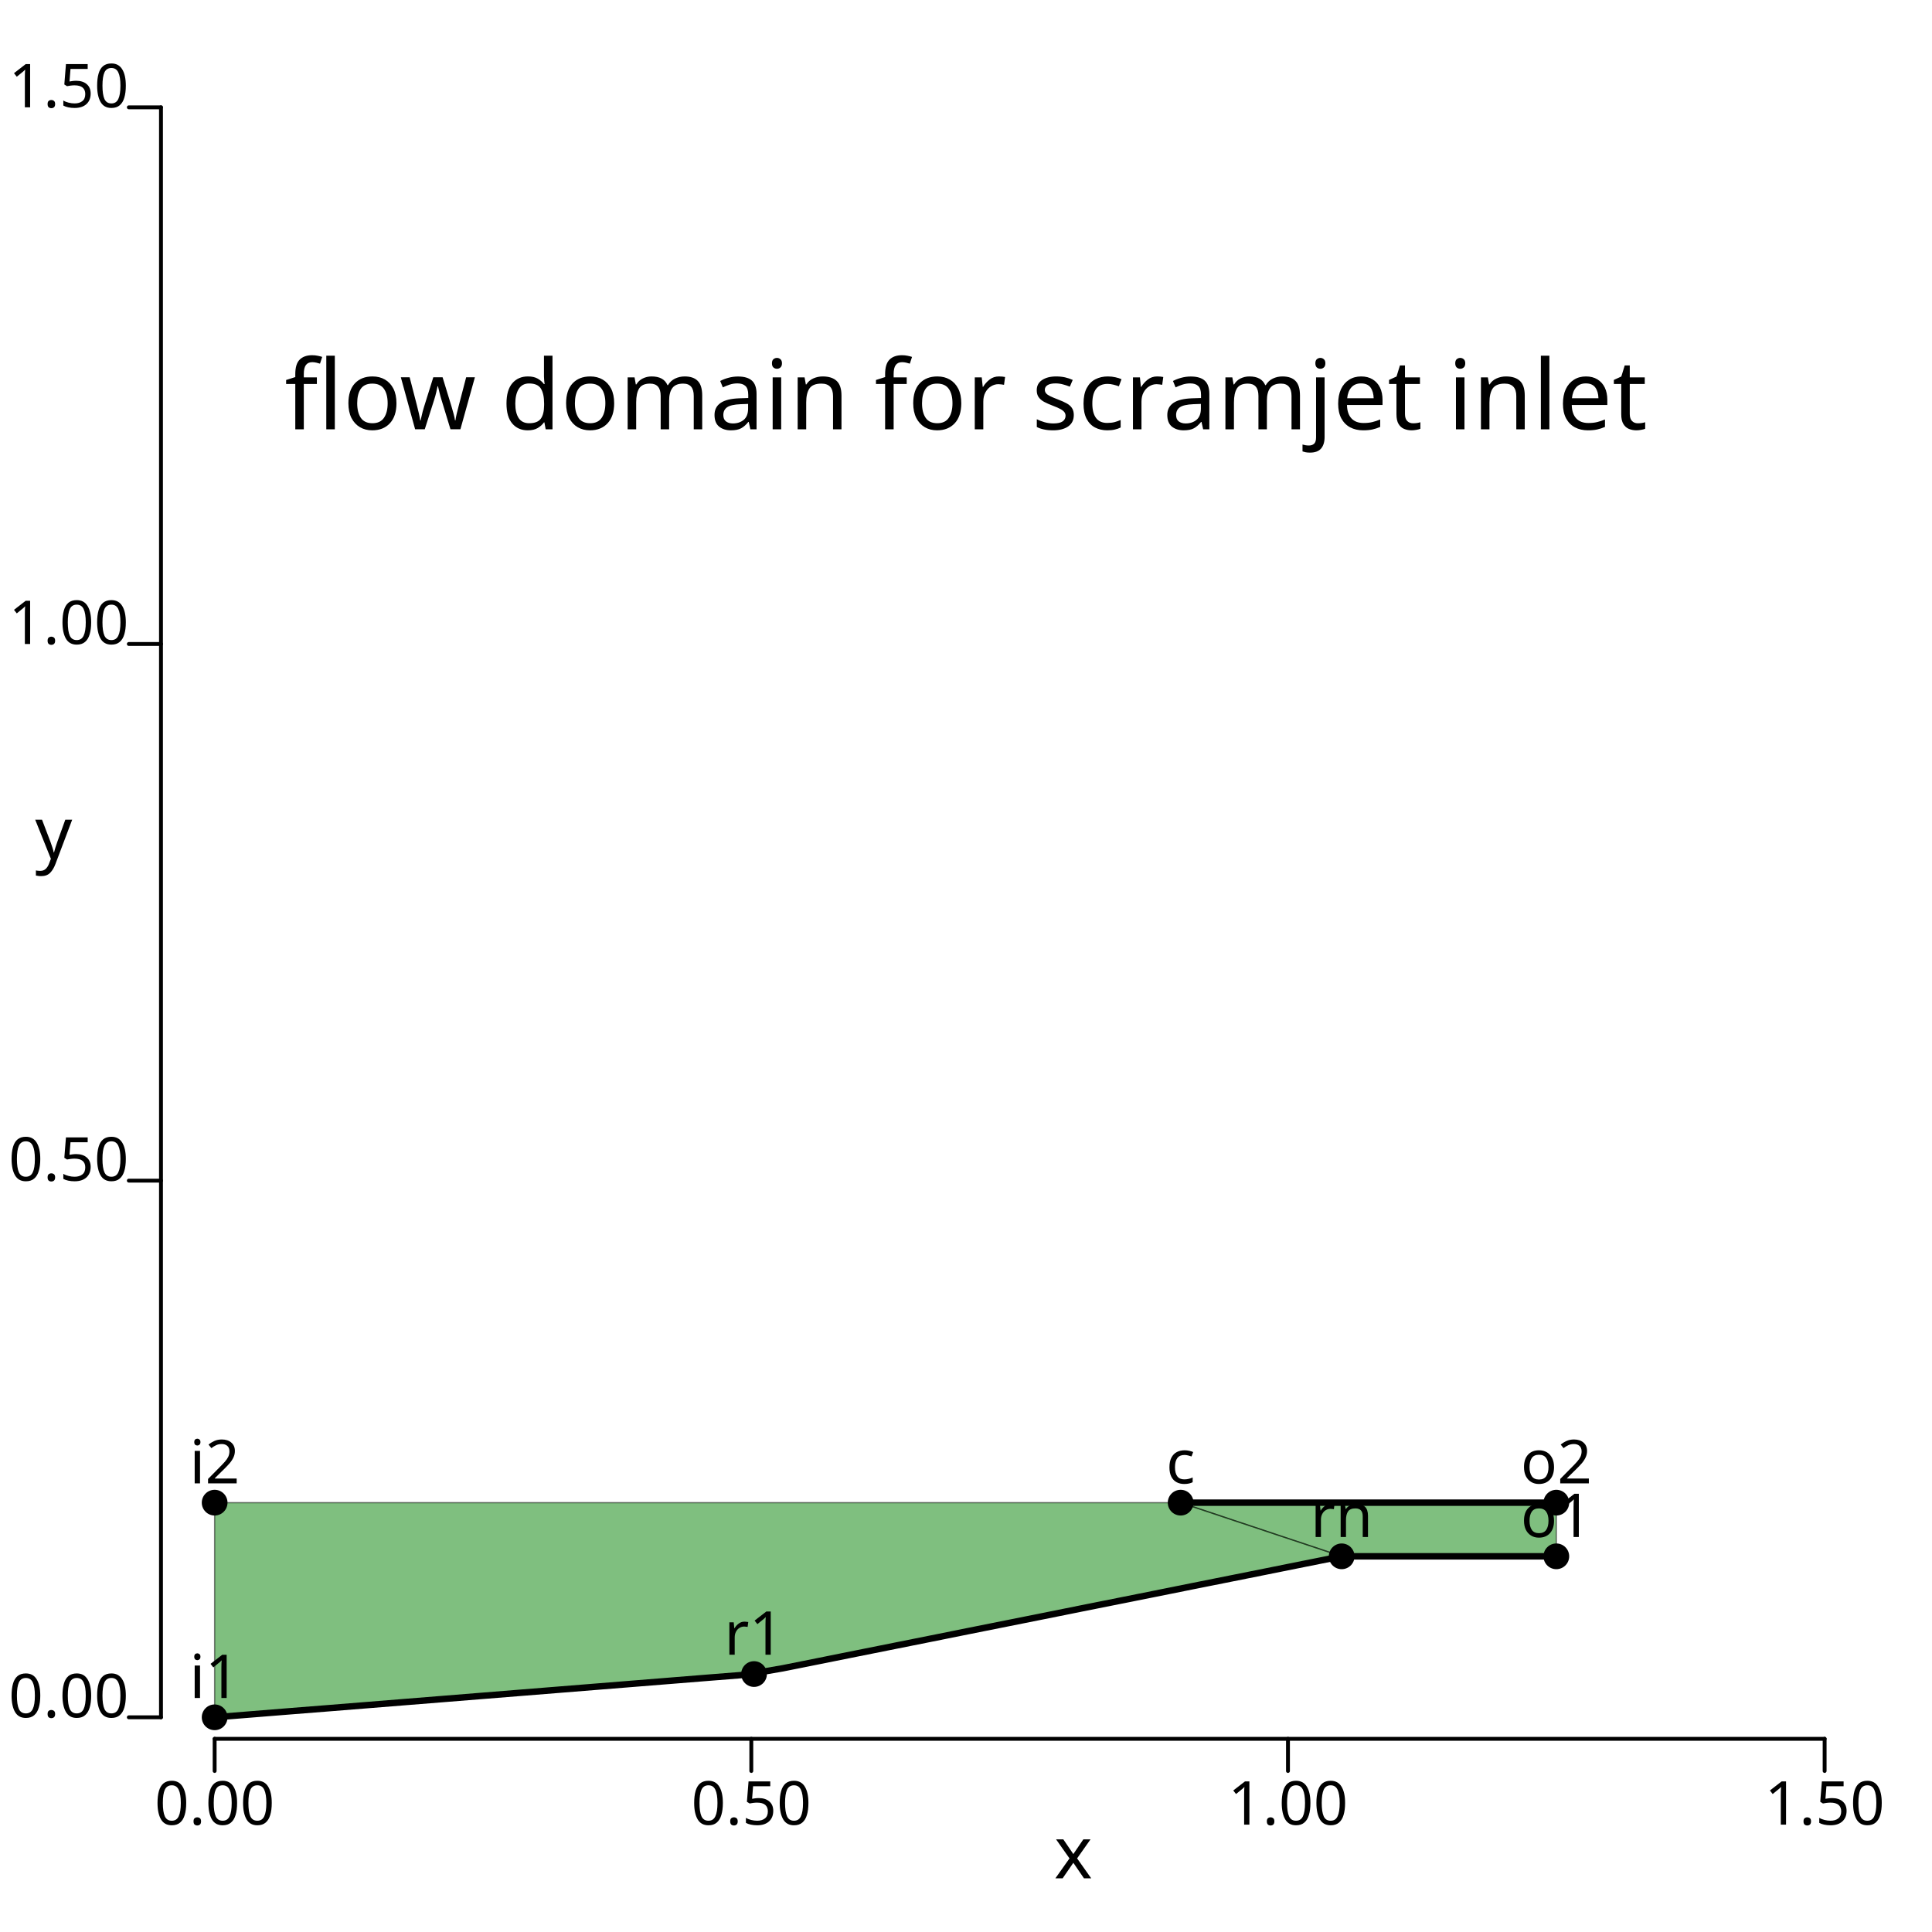
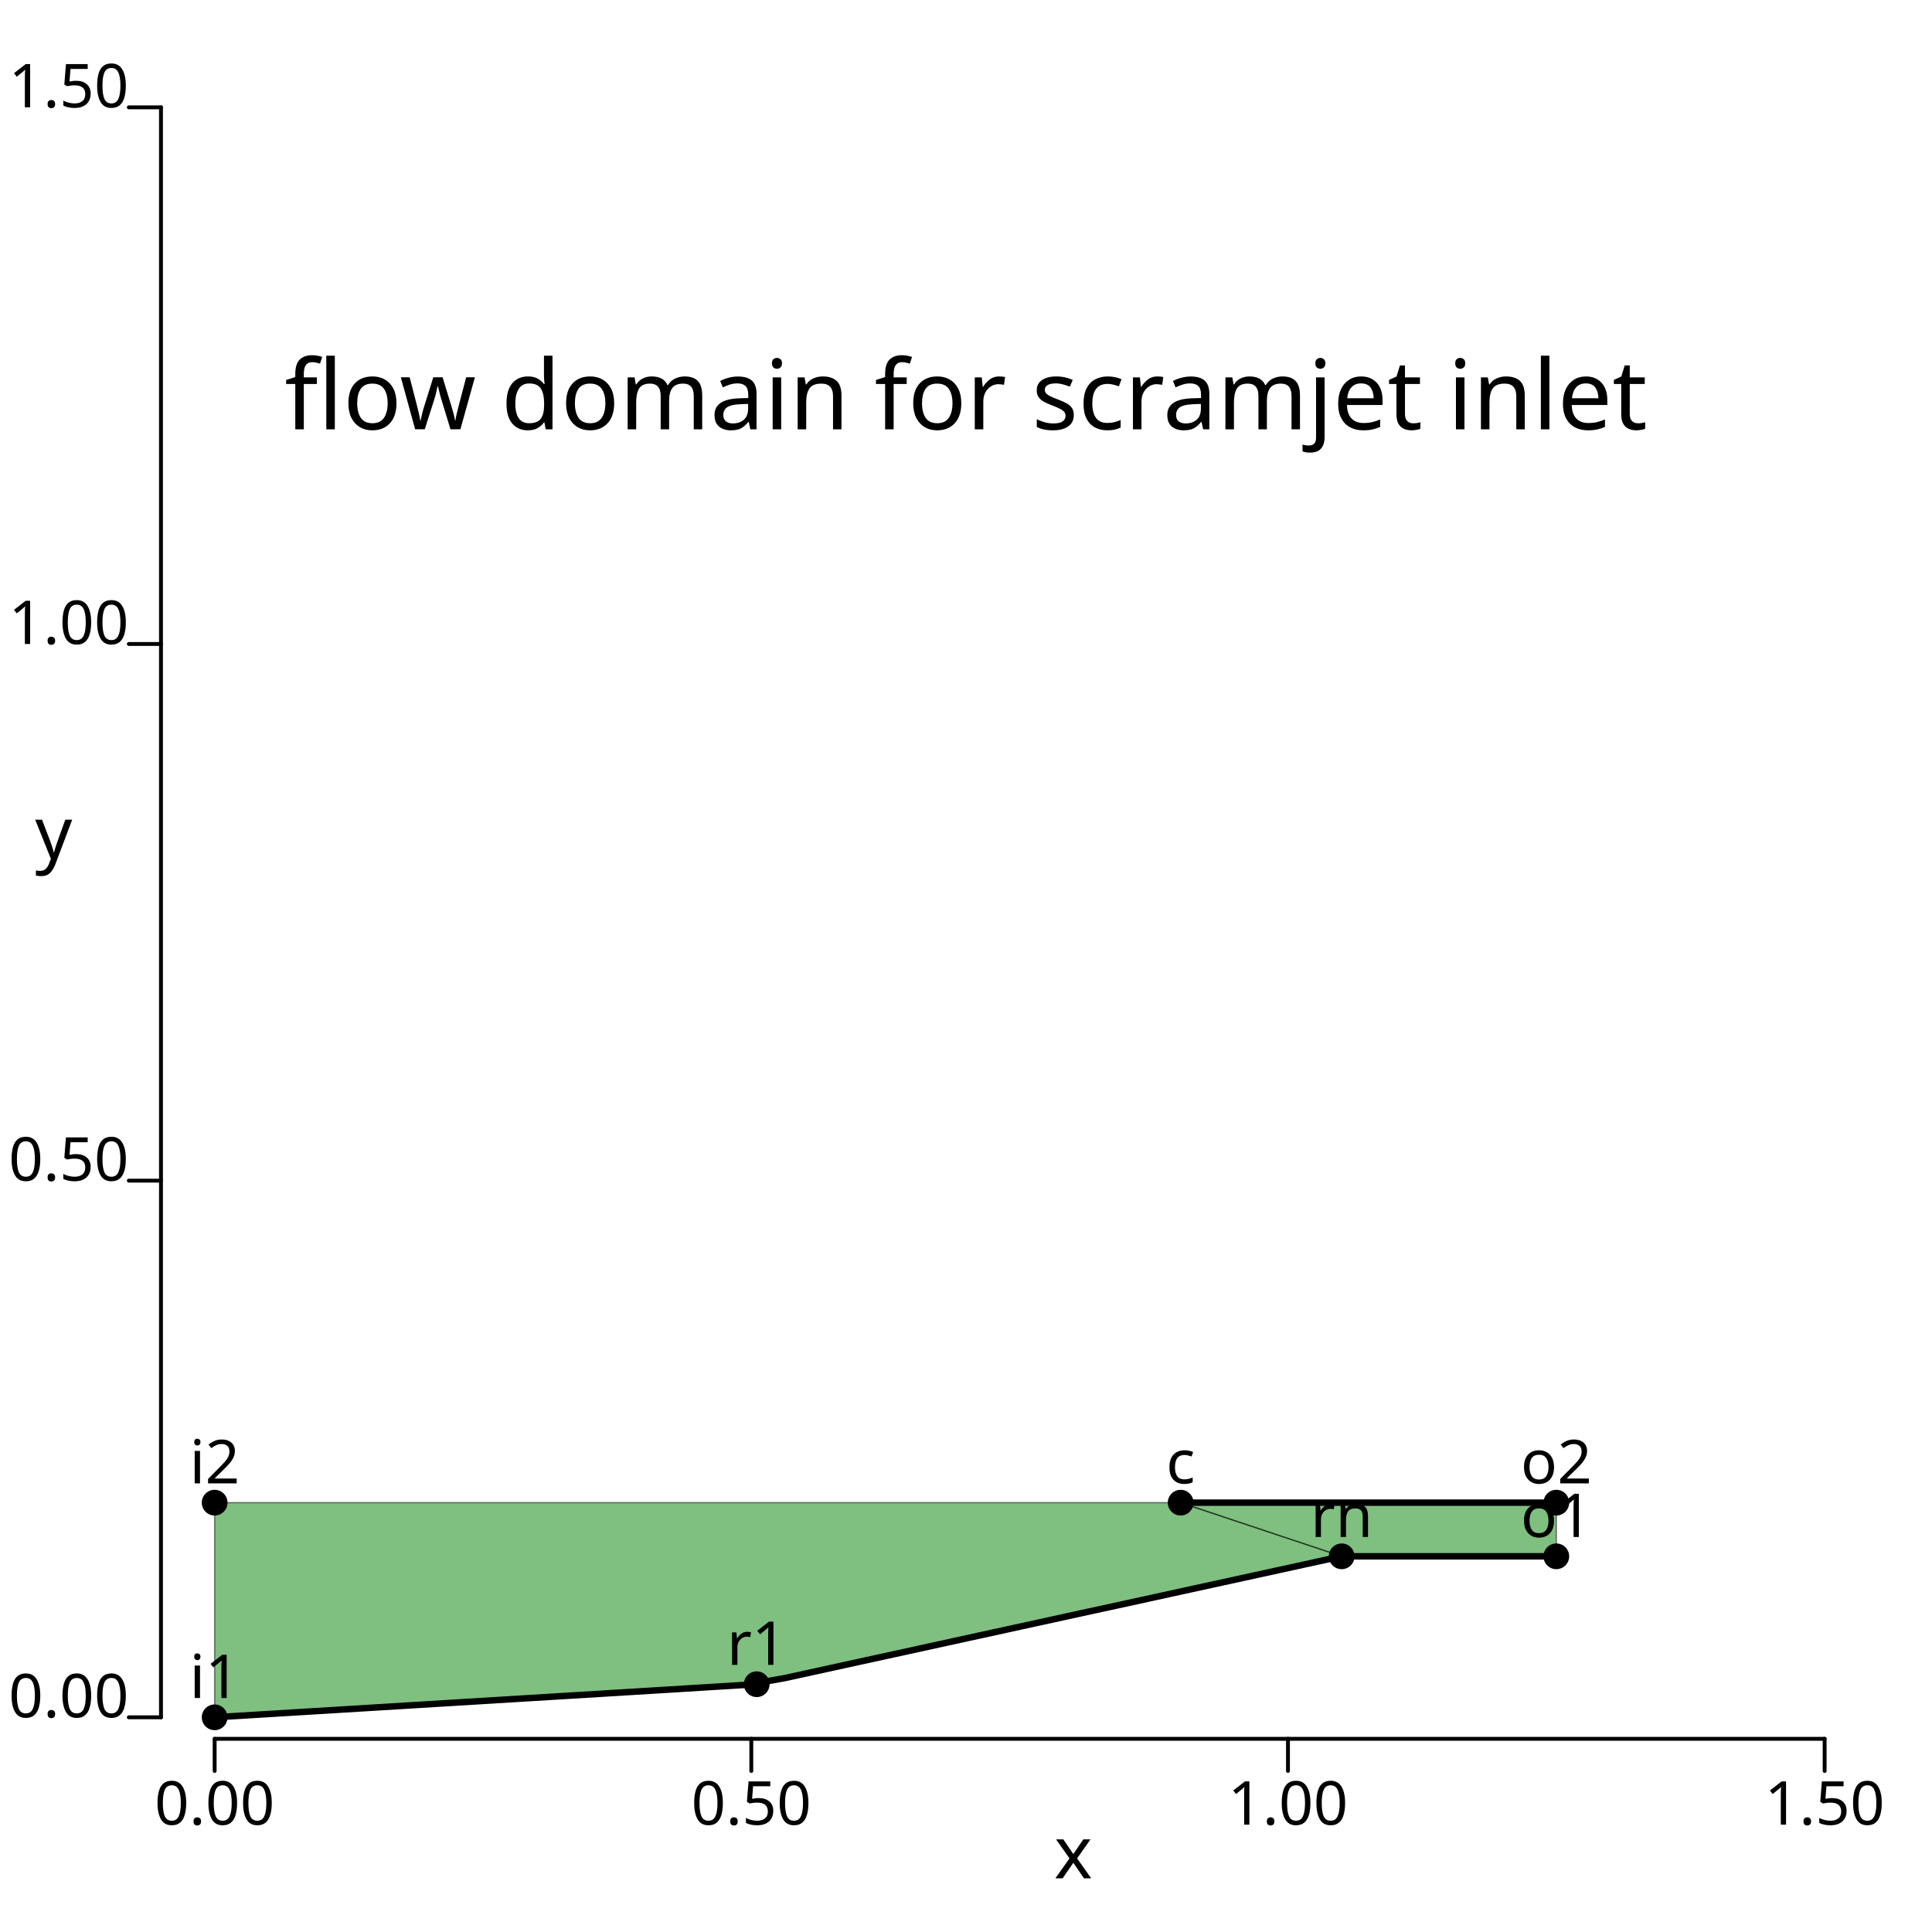
<svg width="425.20" height="425.20" version="1.0">
  <text x="212.60" y="94.49" style="font-size:16pt;text-anchor:middle;fill:black;stroke:none;font-weight:normal;font-family:sanserif">flow domain for scramjet inlet</text>
  <polygon points="295.28,342.52 296.85,342.52 298.43,342.52 300.00,342.52 301.57,342.52 303.15,342.52 304.72,342.52 306.30,342.52 307.87,342.52 309.45,342.52 311.02,342.52 312.60,342.52 314.17,342.52 315.75,342.52 317.32,342.52 318.90,342.52 320.47,342.52 322.05,342.52 323.62,342.52 325.20,342.52 326.77,342.52 328.35,342.52 329.92,342.52 331.50,342.52 333.07,342.52 334.65,342.52 336.22,342.52 337.80,342.52 339.37,342.52 340.94,342.52 342.52,342.52 342.52,342.13 342.52,341.73 342.52,341.34 342.52,340.94 342.52,340.55 342.52,340.16 342.52,339.76 342.52,339.37 342.52,338.98 342.52,338.58 342.52,338.19 342.52,337.80 342.52,337.40 342.52,337.01 342.52,336.61 342.52,336.22 342.52,335.83 342.52,335.43 342.52,335.04 342.52,334.65 342.52,334.25 342.52,333.86 342.52,333.46 342.52,333.07 342.52,332.68 342.52,332.28 342.52,331.89 342.52,331.50 342.52,331.10 342.52,330.71 339.76,330.71 337.01,330.71 334.25,330.71 331.50,330.71 328.74,330.71 325.98,330.71 323.23,330.71 320.47,330.71 317.72,330.71 314.96,330.71 312.20,330.71 309.45,330.71 306.69,330.71 303.94,330.71 301.18,330.71 298.43,330.71 295.67,330.71 292.91,330.71 290.16,330.71 287.40,330.71 284.65,330.71 281.89,330.71 279.13,330.71 276.38,330.71 273.62,330.71 270.87,330.71 268.11,330.71 265.35,330.71 262.60,330.71 259.84,330.71 261.02,331.10 262.20,331.50 263.39,331.89 264.57,332.28 265.75,332.68 266.93,333.07 268.11,333.46 269.29,333.86 270.47,334.25 271.65,334.65 272.83,335.04 274.02,335.43 275.20,335.83 276.38,336.22 277.56,336.61 278.74,337.01 279.92,337.40 281.10,337.80 282.28,338.19 283.46,338.58 284.65,338.98 285.83,339.37 287.01,339.76 288.19,340.16 289.37,340.55 290.55,340.94 291.73,341.34 292.91,341.73 294.09,342.13 295.28,342.52" style="fill:green;fill-opacity:0.5" />
  <polygon points="295.28,342.52 296.85,342.52 298.43,342.52 300.00,342.52 301.57,342.52 303.15,342.52 304.72,342.52 306.30,342.52 307.87,342.52 309.45,342.52 311.02,342.52 312.60,342.52 314.17,342.52 315.75,342.52 317.32,342.52 318.90,342.52 320.47,342.52 322.05,342.52 323.62,342.52 325.20,342.52 326.77,342.52 328.35,342.52 329.92,342.52 331.50,342.52 333.07,342.52 334.65,342.52 336.22,342.52 337.80,342.52 339.37,342.52 340.94,342.52 342.52,342.52 342.52,342.13 342.52,341.73 342.52,341.34 342.52,340.94 342.52,340.55 342.52,340.16 342.52,339.76 342.52,339.37 342.52,338.98 342.52,338.58 342.52,338.19 342.52,337.80 342.52,337.40 342.52,337.01 342.52,336.61 342.52,336.22 342.52,335.83 342.52,335.43 342.52,335.04 342.52,334.65 342.52,334.25 342.52,333.86 342.52,333.46 342.52,333.07 342.52,332.68 342.52,332.28 342.52,331.89 342.52,331.50 342.52,331.10 342.52,330.71 339.76,330.71 337.01,330.71 334.25,330.71 331.50,330.71 328.74,330.71 325.98,330.71 323.23,330.71 320.47,330.71 317.72,330.71 314.96,330.71 312.20,330.71 309.45,330.71 306.69,330.71 303.94,330.71 301.18,330.71 298.43,330.71 295.67,330.71 292.91,330.71 290.16,330.71 287.40,330.71 284.65,330.71 281.89,330.71 279.13,330.71 276.38,330.71 273.62,330.71 270.87,330.71 268.11,330.71 265.35,330.71 262.60,330.71 259.84,330.71 261.02,331.10 262.20,331.50 263.39,331.89 264.57,332.28 265.75,332.68 266.93,333.07 268.11,333.46 269.29,333.86 270.47,334.25 271.65,334.65 272.83,335.04 274.02,335.43 275.20,335.83 276.38,336.22 277.56,336.61 278.74,337.01 279.92,337.40 281.10,337.80 282.28,338.19 283.46,338.58 284.65,338.98 285.83,339.37 287.01,339.76 288.19,340.16 289.37,340.55 290.55,340.94 291.73,341.34 292.91,341.73 294.09,342.13 295.28,342.52" style="fill:none;stroke:black;stroke-width:0.28;stroke-linecap:round;stroke-opacity:0.5" />
-   <polygon points="47.24,377.95 55.58,377.28 63.92,376.61 72.26,375.95 80.60,375.28 88.94,374.61 97.28,373.94 105.62,373.27 113.96,372.60 122.30,371.93 130.64,371.26 138.98,370.59 147.32,369.92 155.65,369.25 163.99,368.59 172.23,367.17 180.43,365.53 188.64,363.88 196.84,362.24 205.04,360.60 213.24,358.95 221.45,357.31 229.65,355.67 237.85,354.02 246.06,352.38 254.26,350.74 262.46,349.09 270.67,347.45 278.87,345.81 287.07,344.16 295.28,342.52 294.09,342.13 292.91,341.73 291.73,341.34 290.55,340.94 289.37,340.55 288.19,340.16 287.01,339.76 285.83,339.37 284.65,338.98 283.46,338.58 282.28,338.19 281.10,337.80 279.92,337.40 278.74,337.01 277.56,336.61 276.38,336.22 275.20,335.83 274.02,335.43 272.83,335.04 271.65,334.65 270.47,334.25 269.29,333.86 268.11,333.46 266.93,333.07 265.75,332.68 264.57,332.28 263.39,331.89 262.20,331.50 261.02,331.10 259.84,330.71 252.76,330.71 245.67,330.71 238.58,330.71 231.50,330.71 224.41,330.71 217.32,330.71 210.24,330.71 203.15,330.71 196.06,330.71 188.98,330.71 181.89,330.71 174.80,330.71 167.72,330.71 160.63,330.71 153.54,330.71 146.46,330.71 139.37,330.71 132.28,330.71 125.20,330.71 118.11,330.71 111.02,330.71 103.94,330.71 96.85,330.71 89.76,330.71 82.68,330.71 75.59,330.71 68.50,330.71 61.42,330.71 54.33,330.71 47.24,330.71 47.24,332.28 47.24,333.86 47.24,335.43 47.24,337.01 47.24,338.58 47.24,340.16 47.24,341.73 47.24,343.31 47.24,344.88 47.24,346.46 47.24,348.03 47.24,349.61 47.24,351.18 47.24,352.76 47.24,354.33 47.24,355.91 47.24,357.48 47.24,359.06 47.24,360.63 47.24,362.20 47.24,363.78 47.24,365.35 47.24,366.93 47.24,368.50 47.24,370.08 47.24,371.65 47.24,373.23 47.24,374.80 47.24,376.38 47.24,377.95" style="fill:green;fill-opacity:0.5" />
-   <polygon points="47.24,377.95 55.58,377.28 63.92,376.61 72.26,375.95 80.60,375.28 88.94,374.61 97.28,373.94 105.62,373.27 113.96,372.60 122.30,371.93 130.64,371.26 138.98,370.59 147.32,369.92 155.65,369.25 163.99,368.59 172.23,367.17 180.43,365.53 188.64,363.88 196.84,362.24 205.04,360.60 213.24,358.95 221.45,357.31 229.65,355.67 237.85,354.02 246.06,352.38 254.26,350.74 262.46,349.09 270.67,347.45 278.87,345.81 287.07,344.16 295.28,342.52 294.09,342.13 292.91,341.73 291.73,341.34 290.55,340.94 289.37,340.55 288.19,340.16 287.01,339.76 285.83,339.37 284.65,338.98 283.46,338.58 282.28,338.19 281.10,337.80 279.92,337.40 278.74,337.01 277.56,336.61 276.38,336.22 275.20,335.83 274.02,335.43 272.83,335.04 271.65,334.65 270.47,334.25 269.29,333.86 268.11,333.46 266.93,333.07 265.75,332.68 264.57,332.28 263.39,331.89 262.20,331.50 261.02,331.10 259.84,330.71 252.76,330.71 245.67,330.71 238.58,330.71 231.50,330.71 224.41,330.71 217.32,330.71 210.24,330.71 203.15,330.71 196.06,330.71 188.98,330.71 181.89,330.71 174.80,330.71 167.72,330.71 160.63,330.71 153.54,330.71 146.46,330.71 139.37,330.71 132.28,330.71 125.20,330.71 118.11,330.71 111.02,330.71 103.94,330.71 96.85,330.71 89.76,330.71 82.68,330.71 75.59,330.71 68.50,330.71 61.42,330.71 54.33,330.71 47.24,330.71 47.24,332.28 47.24,333.86 47.24,335.43 47.24,337.01 47.24,338.58 47.24,340.16 47.24,341.73 47.24,343.31 47.24,344.88 47.24,346.46 47.24,348.03 47.24,349.61 47.24,351.18 47.24,352.76 47.24,354.33 47.24,355.91 47.24,357.48 47.24,359.06 47.24,360.63 47.24,362.20 47.24,363.78 47.24,365.35 47.24,366.93 47.24,368.50 47.24,370.08 47.24,371.65 47.24,373.23 47.24,374.80 47.24,376.38 47.24,377.95" style="fill:none;stroke:black;stroke-width:0.28;stroke-linecap:round;stroke-opacity:0.5" />
-   <path d="M 47.24,377.95 L 55.58,377.28 L 63.92,376.61 L 72.26,375.95 L 80.60,375.28 L 88.94,374.61 L 97.28,373.94 L 105.62,373.27 L 113.96,372.60 L 122.30,371.93 L 130.64,371.26 L 138.98,370.59 L 147.32,369.92 L 155.65,369.25 L 163.99,368.59 L 172.23,367.17 L 180.43,365.53 L 188.64,363.88 L 196.84,362.24 L 205.04,360.60 L 213.24,358.95 L 221.45,357.31 L 229.65,355.67 L 237.85,354.02 L 246.06,352.38 L 254.26,350.74 L 262.46,349.09 L 270.67,347.45 L 278.87,345.81 L 287.07,344.16 L 295.28,342.52" style="fill:none;stroke:black;stroke-width:1.42;stroke-linecap:round;stroke-opacity:1" />
+   <polygon points="47.24,377.95 55.61,377.44 63.97,376.93 72.33,376.42 80.69,375.91 89.05,375.40 97.41,374.89 105.77,374.38 114.13,373.87 122.49,373.36 130.85,372.85 139.21,372.34 147.58,371.83 155.94,371.31 164.30,370.80 172.53,369.36 180.71,367.57 188.89,365.78 197.08,363.99 205.26,362.20 213.44,360.41 221.63,358.62 229.81,356.83 237.99,355.04 246.18,353.26 254.36,351.47 262.54,349.68 270.73,347.89 278.91,346.10 287.09,344.31 295.28,342.52 294.09,342.13 292.91,341.73 291.73,341.34 290.55,340.94 289.37,340.55 288.19,340.16 287.01,339.76 285.83,339.37 284.65,338.98 283.46,338.58 282.28,338.19 281.10,337.80 279.92,337.40 278.74,337.01 277.56,336.61 276.38,336.22 275.20,335.83 274.02,335.43 272.83,335.04 271.65,334.65 270.47,334.25 269.29,333.86 268.11,333.46 266.93,333.07 265.75,332.68 264.57,332.28 263.39,331.89 262.20,331.50 261.02,331.10 259.84,330.71 252.76,330.71 245.67,330.71 238.58,330.71 231.50,330.71 224.41,330.71 217.32,330.71 210.24,330.71 203.15,330.71 196.06,330.71 188.98,330.71 181.89,330.71 174.80,330.71 167.72,330.71 160.63,330.71 153.54,330.71 146.46,330.71 139.37,330.71 132.28,330.71 125.20,330.71 118.11,330.71 111.02,330.71 103.94,330.71 96.85,330.71 89.76,330.71 82.68,330.71 75.59,330.71 68.50,330.71 61.42,330.71 54.33,330.71 47.24,330.71 47.24,332.28 47.24,333.86 47.24,335.43 47.24,337.01 47.24,338.58 47.24,340.16 47.24,341.73 47.24,343.31 47.24,344.88 47.24,346.46 47.24,348.03 47.24,349.61 47.24,351.18 47.24,352.76 47.24,354.33 47.24,355.91 47.24,357.48 47.24,359.06 47.24,360.63 47.24,362.20 47.24,363.78 47.24,365.35 47.24,366.93 47.24,368.50 47.24,370.08 47.24,371.65 47.24,373.23 47.24,374.80 47.24,376.38 47.24,377.95" style="fill:green;fill-opacity:0.5" />
+   <polygon points="47.24,377.95 55.61,377.44 63.97,376.93 72.33,376.42 80.69,375.91 89.05,375.40 97.41,374.89 105.77,374.38 114.13,373.87 122.49,373.36 130.85,372.85 139.21,372.34 147.58,371.83 155.94,371.31 164.30,370.80 172.53,369.36 180.71,367.57 188.89,365.78 197.08,363.99 205.26,362.20 213.44,360.41 221.63,358.62 229.81,356.83 237.99,355.04 246.18,353.26 254.36,351.47 262.54,349.68 270.73,347.89 278.91,346.10 287.09,344.31 295.28,342.52 294.09,342.13 292.91,341.73 291.73,341.34 290.55,340.94 289.37,340.55 288.19,340.16 287.01,339.76 285.83,339.37 284.65,338.98 283.46,338.58 282.28,338.19 281.10,337.80 279.92,337.40 278.74,337.01 277.56,336.61 276.38,336.22 275.20,335.83 274.02,335.43 272.83,335.04 271.65,334.65 270.47,334.25 269.29,333.86 268.11,333.46 266.93,333.07 265.75,332.68 264.57,332.28 263.39,331.89 262.20,331.50 261.02,331.10 259.84,330.71 252.76,330.71 245.67,330.71 238.58,330.71 231.50,330.71 224.41,330.71 217.32,330.71 210.24,330.71 203.15,330.71 196.06,330.71 188.98,330.71 181.89,330.71 174.80,330.71 167.72,330.71 160.63,330.71 153.54,330.71 146.46,330.71 139.37,330.71 132.28,330.71 125.20,330.71 118.11,330.71 111.02,330.71 103.94,330.71 96.85,330.71 89.76,330.71 82.68,330.71 75.59,330.71 68.50,330.71 61.42,330.71 54.33,330.71 47.24,330.71 47.24,332.28 47.24,333.86 47.24,335.43 47.24,337.01 47.24,338.58 47.24,340.16 47.24,341.73 47.24,343.31 47.24,344.88 47.24,346.46 47.24,348.03 47.24,349.61 47.24,351.18 47.24,352.76 47.24,354.33 47.24,355.91 47.24,357.48 47.24,359.06 47.24,360.63 47.24,362.20 47.24,363.78 47.24,365.35 47.24,366.93 47.24,368.50 47.24,370.08 47.24,371.65 47.24,373.23 47.24,374.80 47.24,376.38 47.24,377.95" style="fill:none;stroke:black;stroke-width:0.28;stroke-linecap:round;stroke-opacity:0.5" />
+   <path d="M 47.24,377.95 L 55.61,377.44 L 63.97,376.93 L 72.33,376.42 L 80.69,375.91 L 89.05,375.40 L 97.41,374.89 L 105.77,374.38 L 114.13,373.87 L 122.49,373.36 L 130.85,372.85 L 139.21,372.34 L 147.58,371.83 L 155.94,371.31 L 164.30,370.80 L 172.53,369.36 L 180.71,367.57 L 188.89,365.78 L 197.08,363.99 L 205.26,362.20 L 213.44,360.41 L 221.63,358.62 L 229.81,356.83 L 237.99,355.04 L 246.18,353.26 L 254.36,351.47 L 262.54,349.68 L 270.73,347.89 L 278.91,346.10 L 287.09,344.31 L 295.28,342.52" style="fill:none;stroke:black;stroke-width:1.42;stroke-linecap:round;stroke-opacity:1" />
  <path d="M 295.28,342.52 L 296.85,342.52 L 298.43,342.52 L 300.00,342.52 L 301.57,342.52 L 303.15,342.52 L 304.72,342.52 L 306.30,342.52 L 307.87,342.52 L 309.45,342.52 L 311.02,342.52 L 312.60,342.52 L 314.17,342.52 L 315.75,342.52 L 317.32,342.52 L 318.90,342.52 L 320.47,342.52 L 322.05,342.52 L 323.62,342.52 L 325.20,342.52 L 326.77,342.52 L 328.35,342.52 L 329.92,342.52 L 331.50,342.52 L 333.07,342.52 L 334.65,342.52 L 336.22,342.52 L 337.80,342.52 L 339.37,342.52 L 340.94,342.52 L 342.52,342.52" style="fill:none;stroke:black;stroke-width:1.42;stroke-linecap:round;stroke-opacity:1" />
  <path d="M 259.84,330.71 L 262.60,330.71 L 265.35,330.71 L 268.11,330.71 L 270.87,330.71 L 273.62,330.71 L 276.38,330.71 L 279.13,330.71 L 281.89,330.71 L 284.65,330.71 L 287.40,330.71 L 290.16,330.71 L 292.91,330.71 L 295.67,330.71 L 298.43,330.71 L 301.18,330.71 L 303.94,330.71 L 306.69,330.71 L 309.45,330.71 L 312.20,330.71 L 314.96,330.71 L 317.72,330.71 L 320.47,330.71 L 323.23,330.71 L 325.98,330.71 L 328.74,330.71 L 331.50,330.71 L 334.25,330.71 L 337.01,330.71 L 339.76,330.71 L 342.52,330.71" style="fill:none;stroke:black;stroke-width:1.42;stroke-linecap:round;stroke-opacity:1" />
-   <circle cx="342.52" cy="342.52" r="2.83" style="fill:black" />
-   <text x="342.52" y="338.27" style="font-size:10pt;text-anchor:middle;fill:black;stroke:none;font-weight:normal;font-family:sanserif">o1</text>
+   <circle cx="295.28" cy="342.52" r="2.83" style="fill:black" />
+   <text x="295.28" y="338.27" style="font-size:10pt;text-anchor:middle;fill:black;stroke:none;font-weight:normal;font-family:sanserif">rn</text>
  <circle cx="47.24" cy="330.71" r="2.83" style="fill:black" />
  <text x="47.24" y="326.46" style="font-size:10pt;text-anchor:middle;fill:black;stroke:none;font-weight:normal;font-family:sanserif">i2</text>
-   <circle cx="259.84" cy="330.71" r="2.83" style="fill:black" />
-   <text x="259.84" y="326.46" style="font-size:10pt;text-anchor:middle;fill:black;stroke:none;font-weight:normal;font-family:sanserif">c</text>
-   <circle cx="295.28" cy="342.52" r="2.83" style="fill:black" />
-   <text x="295.28" y="338.27" style="font-size:10pt;text-anchor:middle;fill:black;stroke:none;font-weight:normal;font-family:sanserif">rn</text>
-   <circle cx="165.95" cy="368.43" r="2.83" style="fill:black" />
-   <text x="165.95" y="364.18" style="font-size:10pt;text-anchor:middle;fill:black;stroke:none;font-weight:normal;font-family:sanserif">r1</text>
  <circle cx="47.24" cy="377.95" r="2.83" style="fill:black" />
  <text x="47.24" y="373.70" style="font-size:10pt;text-anchor:middle;fill:black;stroke:none;font-weight:normal;font-family:sanserif">i1</text>
  <circle cx="342.52" cy="330.71" r="2.83" style="fill:black" />
  <text x="342.52" y="326.46" style="font-size:10pt;text-anchor:middle;fill:black;stroke:none;font-weight:normal;font-family:sanserif">o2</text>
+   <circle cx="342.52" cy="342.52" r="2.83" style="fill:black" />
+   <text x="342.52" y="338.27" style="font-size:10pt;text-anchor:middle;fill:black;stroke:none;font-weight:normal;font-family:sanserif">o1</text>
+   <circle cx="259.84" cy="330.71" r="2.83" style="fill:black" />
+   <text x="259.84" y="326.46" style="font-size:10pt;text-anchor:middle;fill:black;stroke:none;font-weight:normal;font-family:sanserif">c</text>
+   <circle cx="166.54" cy="370.67" r="2.83" style="fill:black" />
+   <text x="166.54" y="366.41" style="font-size:10pt;text-anchor:middle;fill:black;stroke:none;font-weight:normal;font-family:sanserif">r1</text>
  <g opacity="1">
    <line x1="47.24" y1="382.68" x2="401.57" y2="382.68" style="fill:none;stroke:black;stroke-width:0.85;stroke-linecap:round;stroke-opacity:1" />
    <line x1="47.24" y1="382.68" x2="47.24" y2="389.76" style="fill:none;stroke:black;stroke-width:0.85;stroke-linecap:round;stroke-opacity:1" />
    <line x1="165.35" y1="382.68" x2="165.35" y2="389.76" style="fill:none;stroke:black;stroke-width:0.85;stroke-linecap:round;stroke-opacity:1" />
    <line x1="283.46" y1="382.68" x2="283.46" y2="389.76" style="fill:none;stroke:black;stroke-width:0.85;stroke-linecap:round;stroke-opacity:1" />
    <line x1="401.57" y1="382.68" x2="401.57" y2="389.76" style="fill:none;stroke:black;stroke-width:0.85;stroke-linecap:round;stroke-opacity:1" />
  </g>
  <text x="47.24" y="401.57" style="font-size:10pt;text-anchor:middle;fill:black;stroke:none;font-weight:normal;font-family:sanserif">0.00</text>
  <text x="165.35" y="401.57" style="font-size:10pt;text-anchor:middle;fill:black;stroke:none;font-weight:normal;font-family:sanserif">0.50</text>
  <text x="283.46" y="401.57" style="font-size:10pt;text-anchor:middle;fill:black;stroke:none;font-weight:normal;font-family:sanserif">1.00</text>
  <text x="401.57" y="401.57" style="font-size:10pt;text-anchor:middle;fill:black;stroke:none;font-weight:normal;font-family:sanserif">1.50</text>
  <text x="236.22" y="413.39" style="font-size:12pt;text-anchor:middle;fill:black;stroke:none;font-weight:normal;font-family:sanserif">x</text>
  <g opacity="1">
    <line x1="35.43" y1="377.95" x2="35.43" y2="23.62" style="fill:none;stroke:black;stroke-width:0.85;stroke-linecap:round;stroke-opacity:1" />
    <line x1="35.43" y1="377.95" x2="28.35" y2="377.95" style="fill:none;stroke:black;stroke-width:0.85;stroke-linecap:round;stroke-opacity:1" />
    <line x1="35.43" y1="259.84" x2="28.35" y2="259.84" style="fill:none;stroke:black;stroke-width:0.85;stroke-linecap:round;stroke-opacity:1" />
    <line x1="35.43" y1="141.73" x2="28.35" y2="141.73" style="fill:none;stroke:black;stroke-width:0.85;stroke-linecap:round;stroke-opacity:1" />
    <line x1="35.43" y1="23.62" x2="28.35" y2="23.62" style="fill:none;stroke:black;stroke-width:0.85;stroke-linecap:round;stroke-opacity:1" />
  </g>
  <text x="28.35" y="377.95" style="font-size:10pt;text-anchor:end;fill:black;stroke:none;font-weight:normal;font-family:sanserif">0.00</text>
  <text x="28.35" y="259.84" style="font-size:10pt;text-anchor:end;fill:black;stroke:none;font-weight:normal;font-family:sanserif">0.50</text>
  <text x="28.35" y="141.73" style="font-size:10pt;text-anchor:end;fill:black;stroke:none;font-weight:normal;font-family:sanserif">1.00</text>
  <text x="28.35" y="23.62" style="font-size:10pt;text-anchor:end;fill:black;stroke:none;font-weight:normal;font-family:sanserif">1.50</text>
  <text x="11.81" y="188.98" style="font-size:12pt;text-anchor:middle;fill:black;stroke:none;font-weight:normal;font-family:sanserif">y</text>
</svg>
